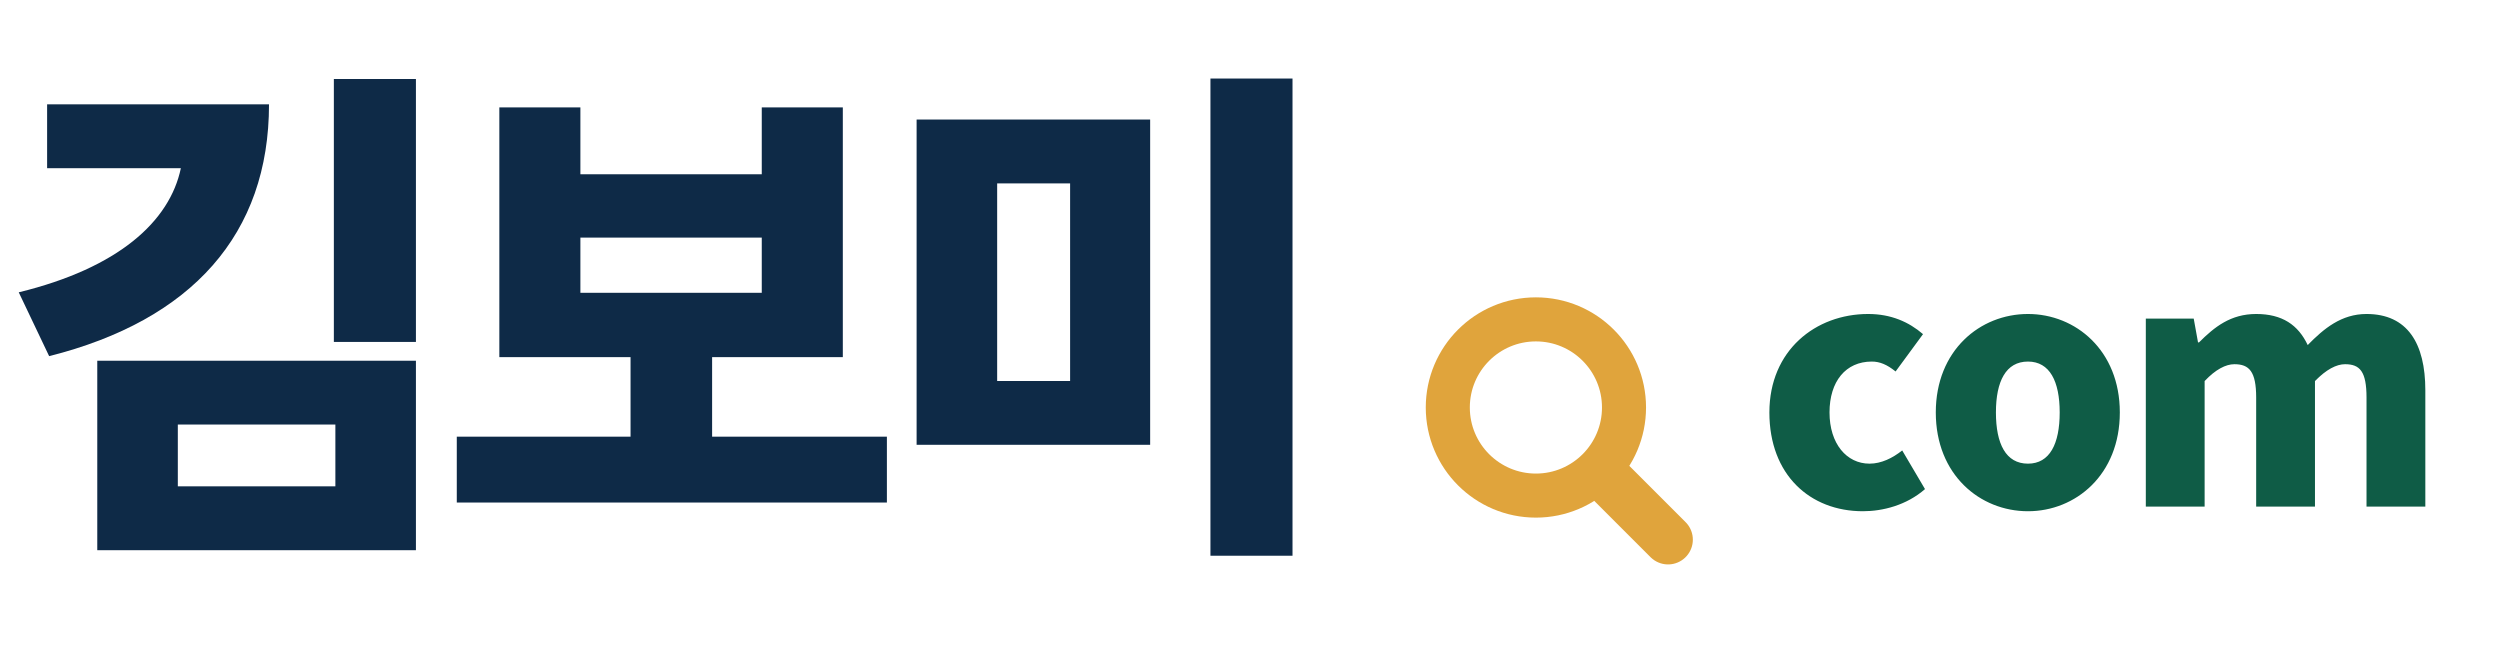
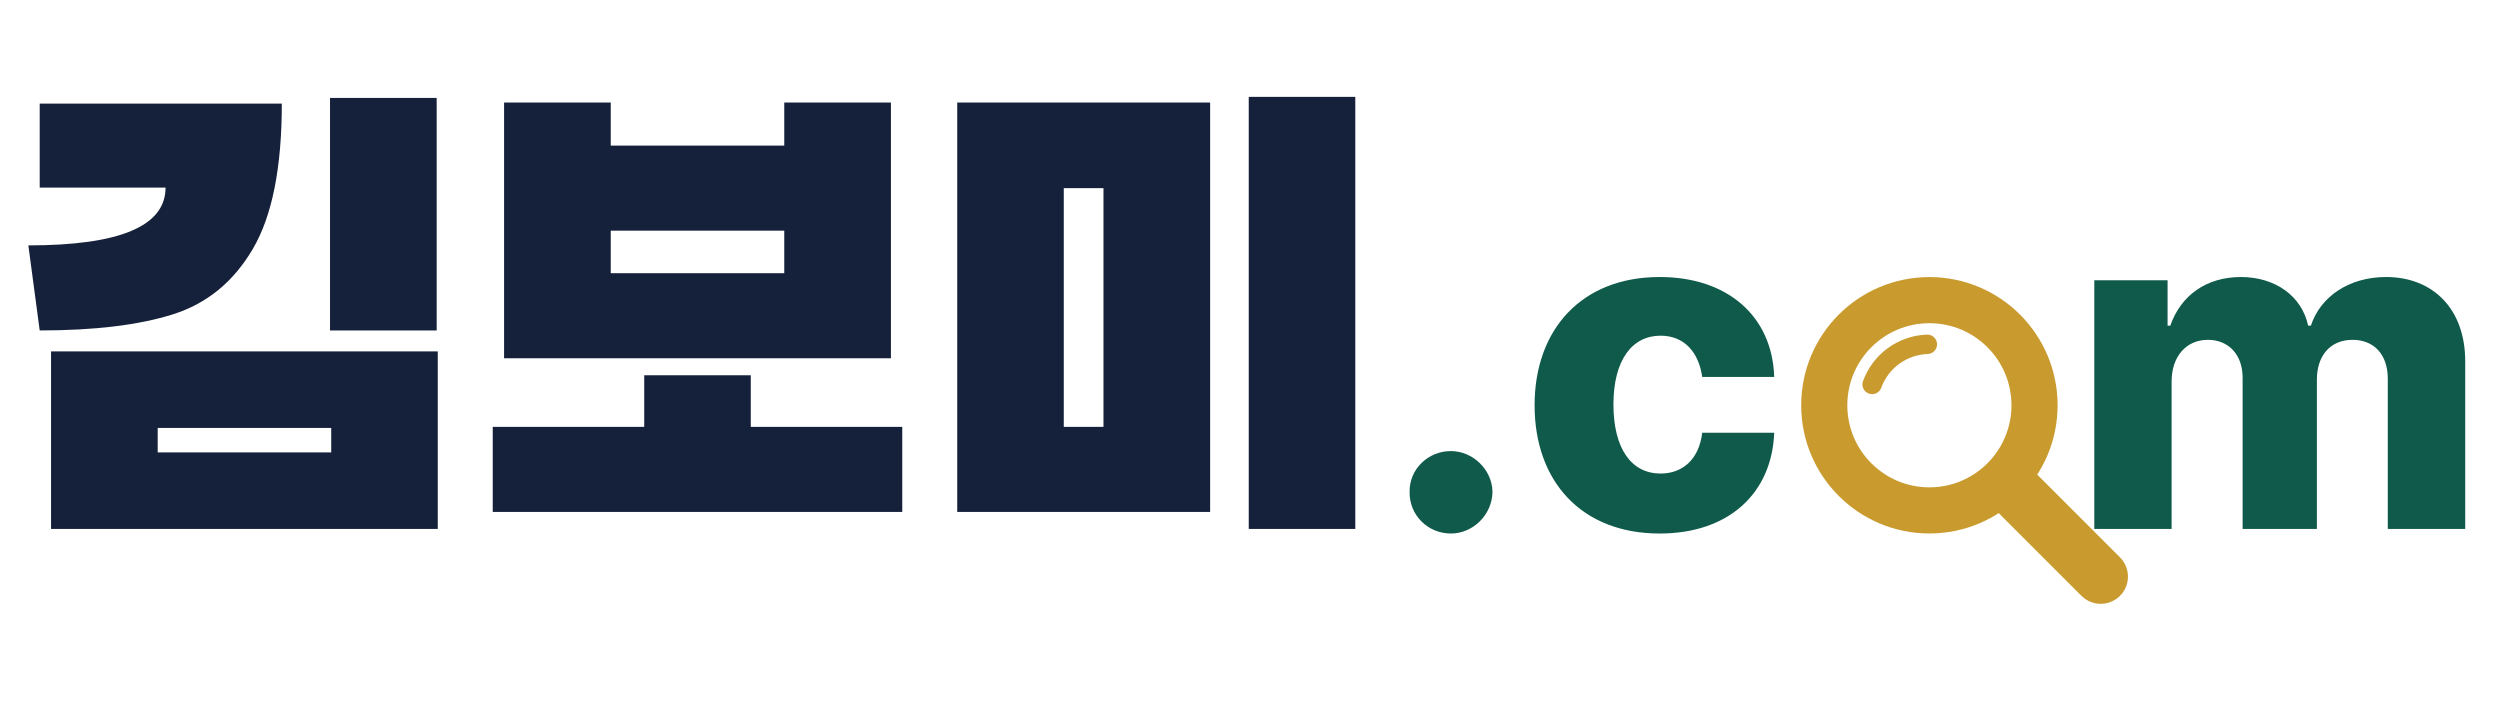
- <svg xmlns="http://www.w3.org/2000/svg" viewBox="0 0 227 60">
-   <path d="M30.314 7.176V31.05H37.766V7.176ZM8.832 32.752V49.956H37.766V32.752ZM30.452 38.548V44.16H16.146V38.548ZM4.278 9.476V15.272H16.422C15.41 20.102 10.764 24.334 1.702 26.542L4.462 32.338C17.434 29.072 24.426 21.252 24.426 9.476Z M52.7 21.574H69.168V26.588H52.7ZM45.34 9.752V32.43H57.254V39.652H41.476V45.632H80.53V39.652H64.66V32.43H76.528V9.752H69.168V15.824H52.7V9.752Z M83.228 10.856V40.388H104.434V10.856ZM97.166 16.652V34.592H90.542V16.652ZM109.908 7.13V50.462H117.36V7.13Z" fill="#0E2A47" />
-   <circle cx="139.46" cy="37" r="8" fill="none" stroke="#E0A43C" stroke-width="4" />
-   <path d="M145.46 43l6 6" stroke="#E0A43C" stroke-width="4.5" stroke-linecap="round" />
-   <path transform="translate(159.46,0)" d="M9.69 46.42C11.49 46.42 13.65 45.88 15.33 44.41L13.26 40.9C12.39 41.59 11.37 42.1 10.29 42.1C8.22 42.1 6.66 40.3 6.66 37.45C6.66 34.63 8.13 32.83 10.5 32.83C11.22 32.83 11.88 33.1 12.66 33.73L15.15 30.34C13.86 29.23 12.24 28.51 10.17 28.51C5.4 28.51 1.2 31.81 1.2 37.45C1.2 43.12 4.89 46.42 9.69 46.42Z M24.68 46.42C29.0 46.42 33.02 43.12 33.02 37.45C33.02 31.81 29.0 28.51 24.68 28.51C20.33 28.51 16.31 31.81 16.31 37.45C16.31 43.12 20.33 46.42 24.68 46.42ZM24.68 42.1C22.67 42.1 21.77 40.3 21.77 37.45C21.77 34.63 22.67 32.83 24.68 32.83C26.66 32.83 27.56 34.63 27.56 37.45C27.56 40.3 26.66 42.1 24.68 42.1Z M35.38 46.0H40.72V34.6C41.71 33.55 42.64 33.07 43.42 33.07C44.77 33.07 45.4 33.73 45.4 36.1V46.0H50.74V34.6C51.76 33.55 52.69 33.07 53.47 33.07C54.82 33.07 55.42 33.73 55.42 36.1V46.0H60.76V35.44C60.76 31.18 59.14 28.51 55.42 28.51C53.14 28.51 51.55 29.83 50.08 31.33C49.21 29.5 47.77 28.51 45.4 28.51C43.09 28.51 41.62 29.68 40.21 31.09H40.12L39.73 28.93H35.38Z" fill="#0F5C46" />
+ <svg xmlns="http://www.w3.org/2000/svg" viewBox="0 -0.5 229.23 66">
+   <path d="M40.04 8.48H30.26V29.8H40.04ZM3.64 29.8Q11.18 29.8 15.86 28.32Q20.54 26.84 23.19 22.31Q25.84 17.79 25.84 9H3.64V16.7H15.18Q15.18 22 2.6 22ZM40.14 31.72H4.68V48H40.14ZM30.37 38.74V40.98H14.46V38.74Z M81.69 8.9V32.35H46.22V8.9H56V12.85H71.91V8.9ZM71.91 24.55V20.65H56V24.55ZM68.84 38.64H82.73V46.44H45.18V38.64H59.07V33.91H68.84Z M114.5 8.38V48H124.27V8.38ZM110.96 46.44V8.9H87.77V46.44ZM101.18 38.64H97.54V16.75H101.18Z" fill="#15213A" />
+   <path d="M133.03 48.42C135.04 48.42 136.81 46.74 136.85 44.6C136.81 42.54 135.04 40.86 133.03 40.86C130.93 40.86 129.21 42.54 129.25 44.6C129.21 46.74 130.93 48.42 133.03 48.42Z M152.18 48.42C158.52 48.42 162.47 44.72 162.68 39.18H156.08C155.79 41.62 154.28 42.92 152.26 42.92C149.62 42.92 147.94 40.69 147.94 36.58C147.94 32.5 149.66 30.28 152.26 30.28C154.4 30.28 155.75 31.75 156.08 34.06H162.68C162.51 28.52 158.43 24.9 152.18 24.9C145.04 24.9 140.71 29.69 140.71 36.66C140.71 43.63 145 48.42 152.18 48.42Z M192.03 48H199.12V34.48C199.12 32.17 200.47 30.66 202.44 30.66C204.33 30.66 205.63 32 205.63 34.14V48H212.44V34.31C212.44 32.13 213.65 30.66 215.71 30.66C217.6 30.66 218.94 31.92 218.94 34.23V48H226.04V32.63C226.04 27.8 223.06 24.9 218.78 24.9C215.42 24.9 212.77 26.67 211.89 29.36H211.64C211.05 26.63 208.61 24.9 205.47 24.9C202.32 24.9 199.96 26.58 199 29.36H198.75V25.2H192.03Z" fill="#0F5A4A" />
+   <circle cx="176.91" cy="36.66" r="9.64" fill="none" stroke="#C99A2E" stroke-width="4.23" />
+   <path d="M184.78 44.53L192.62 52.37" stroke="#C99A2E" stroke-width="4.99" stroke-linecap="round" />
+   <path d="M171.66 34.75A5.59 5.59 0 0 1 176.72 31.07" fill="none" stroke="#C99A2E" stroke-width="1.78" stroke-linecap="round" />
</svg>
